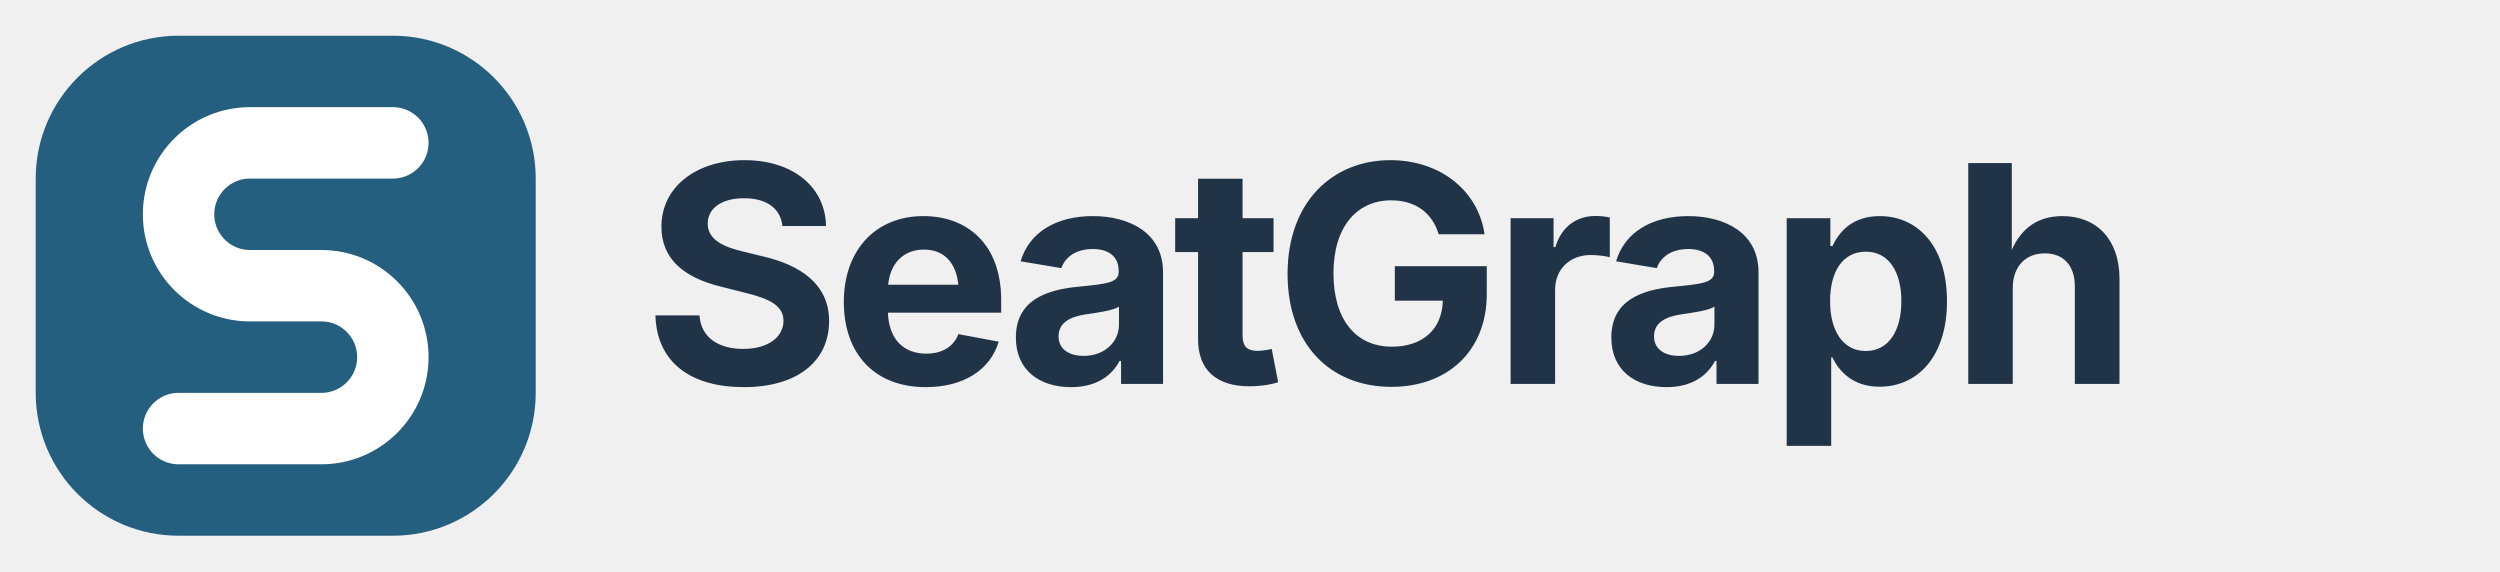
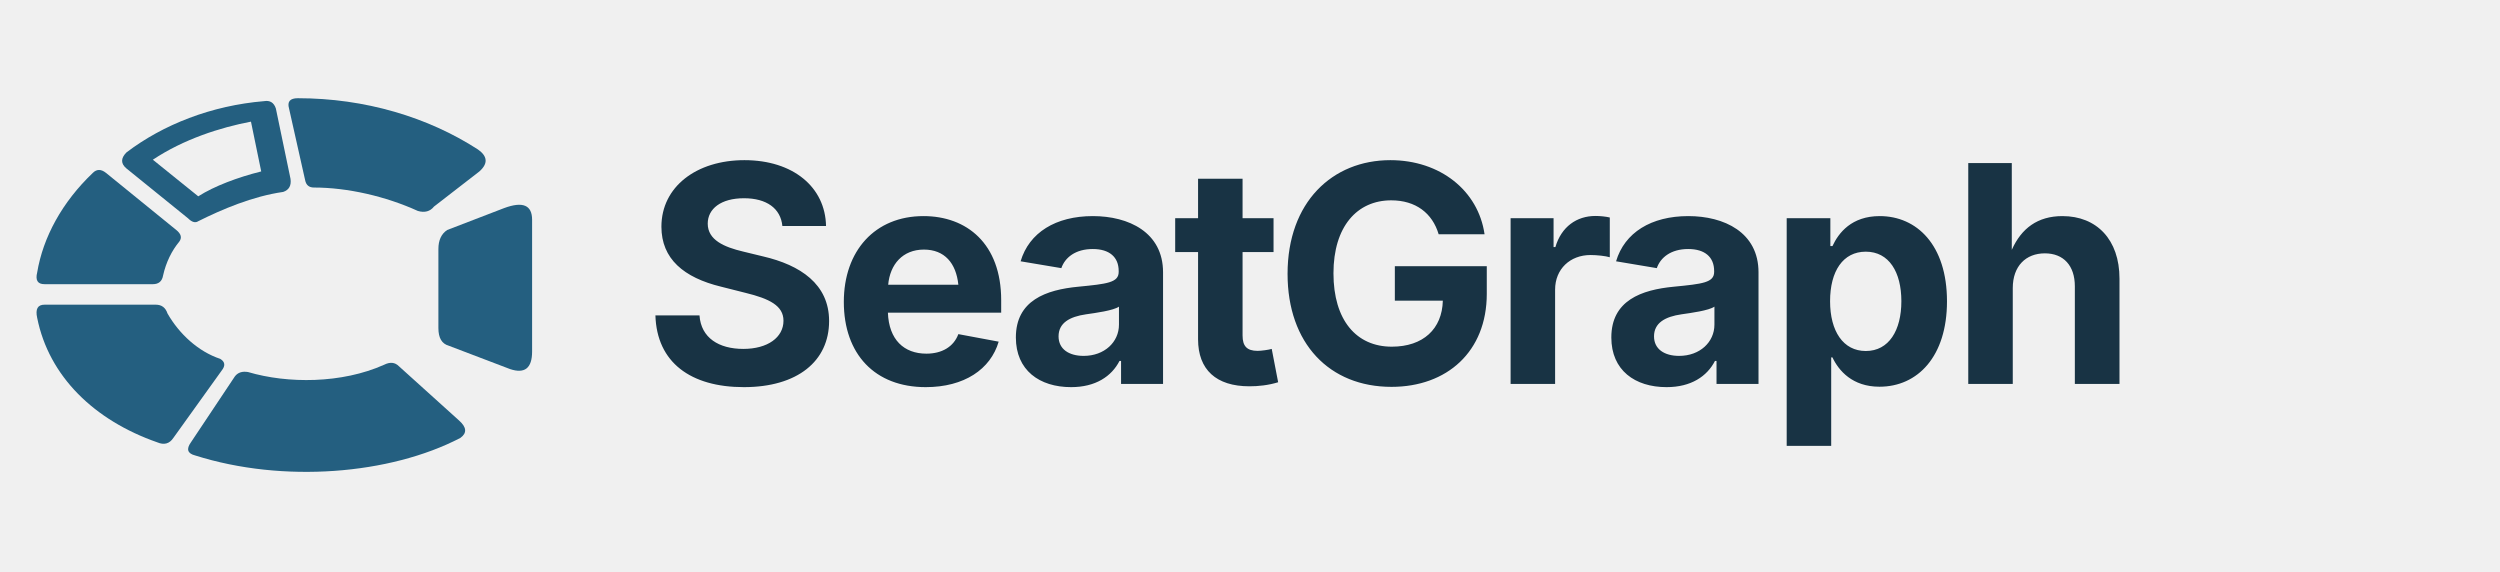
<svg xmlns="http://www.w3.org/2000/svg" width="280" height="64" viewBox="0 0 280 64" role="img" aria-labelledby="title">
-   <g id="symbol">
-     <rect id="tile" x="4" y="4" width="56" height="56" rx="16" fill="#245f80" />
-     <path id="letter-s" d="M44 16H28a8 8 0 0 0 0 16h8a8 8 0 0 1 0 16H20" fill="none" stroke="#ffffff" stroke-width="8" stroke-linecap="round" stroke-linejoin="round" />
+   <g id="symbol" fill="#245f80">
+     <g id="symbol-geometry" transform="translate(4 11) scale(0.164)">
+       <g id="symbol-grandstand">
+         <path id="symbol-selected-seat" d="M62 37 C87 18 120 5 156 2 Q162 1 164 7 L174 55 Q175 62 169 64 C148 67 127 76 111 84 Q108 86 104 82 L62 48 Q56 43 62 37 Z M80 42 C101 28 126 20 147 16 L154 50 C138 54 122 60 111 67 Z" fill-rule="evenodd" />
+         <path id="symbol-north-east" d="M179 0 C225 0 268 13 302 35 Q312 42 303 50 L272 74 Q268 79 261 77 C239 67 213 61 190 61 Q185 61 184 56 L173 7 Q171 0 179 0 Z" />
+         <path id="symbol-west-upper" d="M48 51 Q43 47 39 51 C18 71 5 95 1 119 Q-1 127 6 127 L80 127 Q86 127 87 121 C89 112 93 104 98 98 Q101 94 96 90 Z" />
+         <path id="symbol-west-lower" d="M6 141 L82 141 Q88 141 90 147 C98 161 111 173 126 178 Q131 181 127 186 L94 232 Q90 238 83 235 C40 220 9 190 1 150 Q-1 141 6 141 Z" />
+         <path id="symbol-south" d="M145 187 C172 195 209 195 238 182 Q244 179 248 183 L289 220 Q297 227 290 232 C242 257 169 263 109 244 Q101 242 106 235 L136 190 Q139 186 145 187 Z" />
+       </g>
+       <path id="symbol-stage" d="M281 90 L320 75 Q339 68 339 83 L339 173 Q339 190 324 185 L282 169 Q275 167 275 157 L275 103 Q275 94 281 90 Z" />
+     </g>
  </g>
-   <text id="wordmark" x="72" y="43" fill="#213447" font-family="SeatGraph UI, Inter, Arial, sans-serif" font-size="34" font-weight="700" letter-spacing="-1.1">SeatGraph</text>
+   <text id="wordmark" x="72" y="43" fill="#183344" font-family="SeatGraph UI, Inter, Arial, sans-serif" font-size="34" font-weight="700" letter-spacing="-1.1">SeatGraph</text>
</svg>
